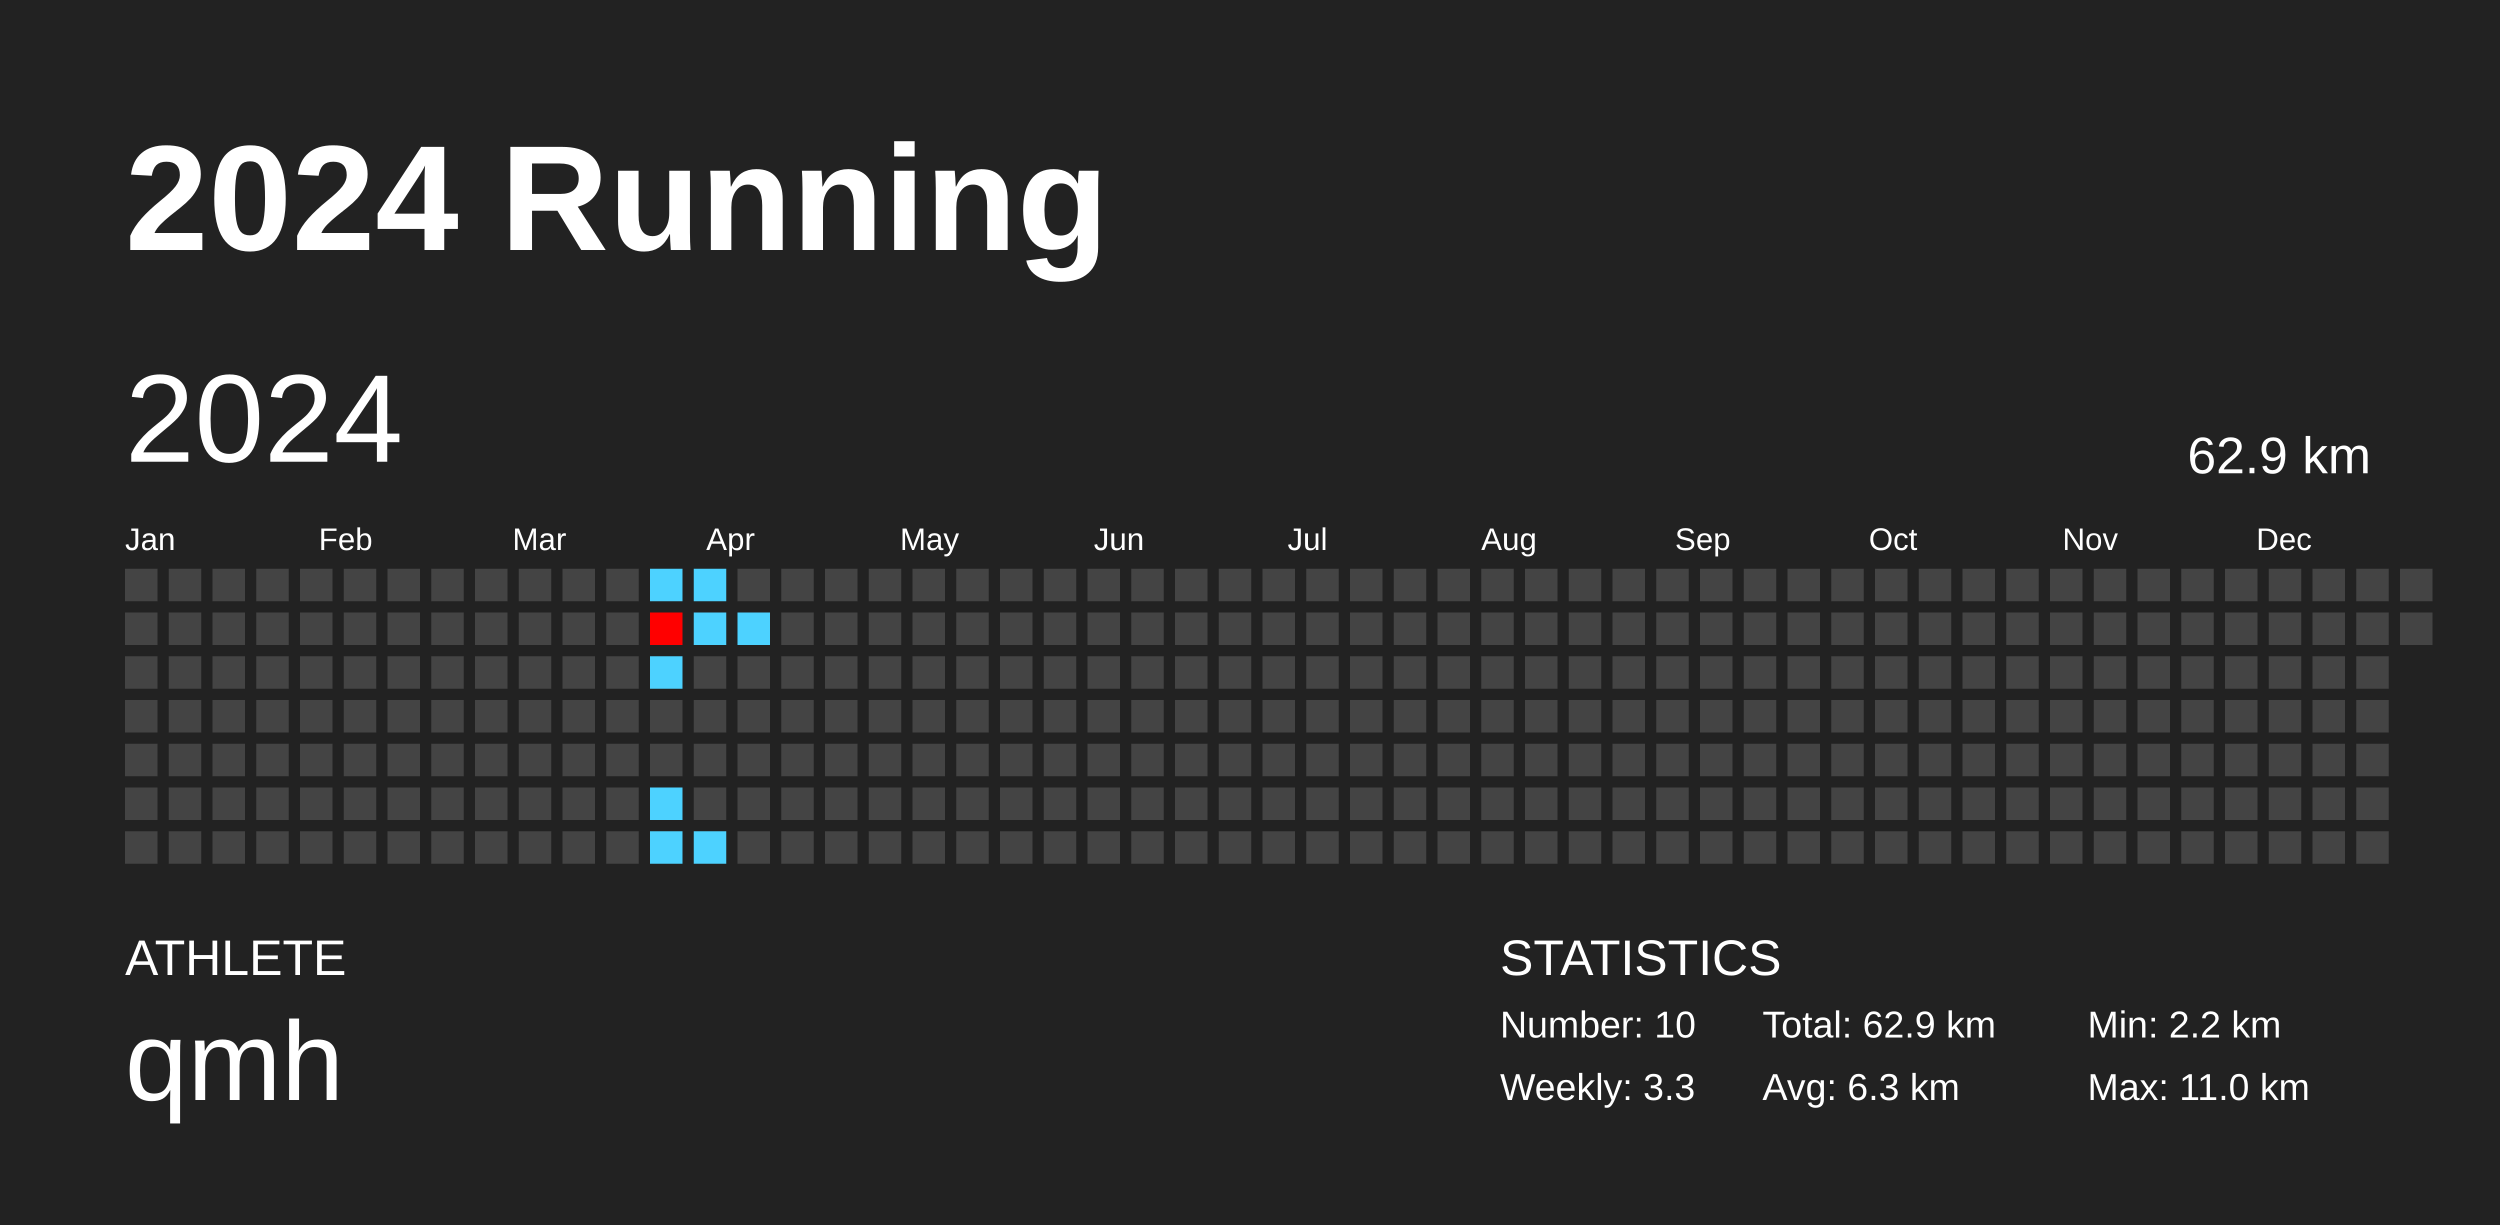
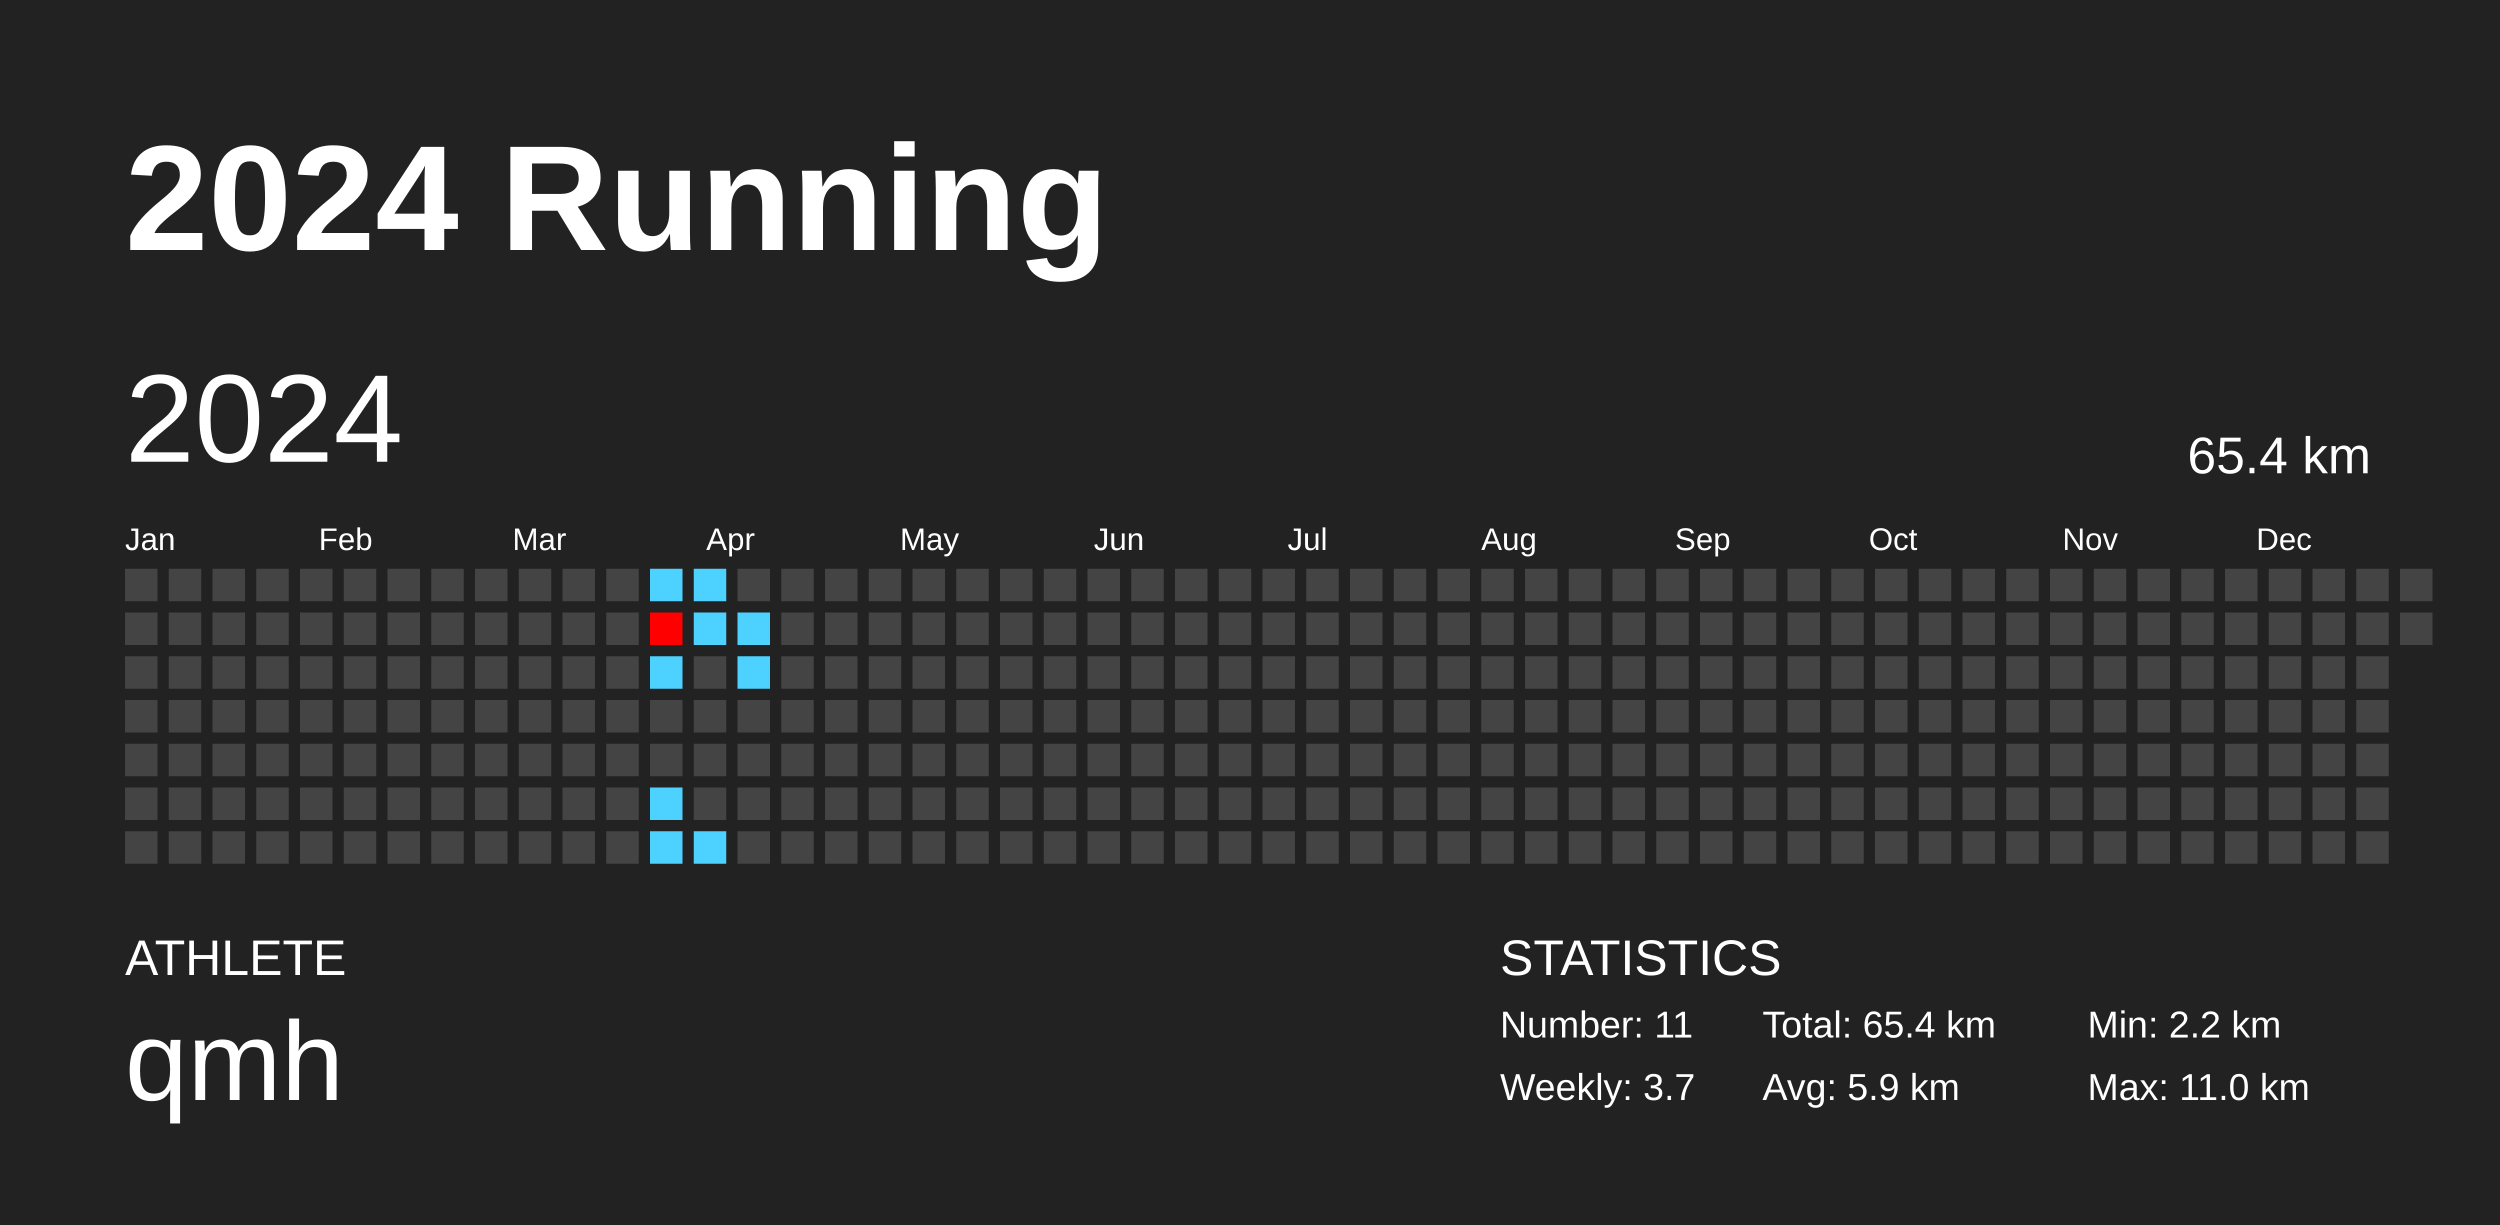
<svg xmlns="http://www.w3.org/2000/svg" baseProfile="full" height="98mm" version="1.1" viewBox="0,0,200,98" width="200mm">
  <defs />
  <rect fill="#222222" height="98" width="200" x="0" y="0" />
  <text fill="#FFFFFF" style="font-size:12px; font-family:Arial; font-weight:bold;" x="10" y="20">2024 Running</text>
  <text fill="#FFFFFF" style="font-size:4px; font-family:Arial" x="10" y="78">ATHLETE</text>
  <text fill="#FFFFFF" style="font-size:9px; font-family:Arial" x="10" y="88">qmh</text>
  <text fill="#FFFFFF" style="font-size:4px; font-family:Arial" x="120" y="78">STATISTICS</text>
-   <text fill="#FFFFFF" style="font-size:3px; font-family:Arial" x="120" y="83">Number: 10</text>
-   <text fill="#FFFFFF" style="font-size:3px; font-family:Arial" x="120" y="88">Weekly: 3.3</text>
-   <text fill="#FFFFFF" style="font-size:3px; font-family:Arial" x="141" y="83">Total: 62.9 km</text>
-   <text fill="#FFFFFF" style="font-size:3px; font-family:Arial" x="141" y="88">Avg: 6.3 km</text>
+   <text fill="#FFFFFF" style="font-size:3px; font-family:Arial" x="120" y="83">Number: 11</text>
+   <text fill="#FFFFFF" style="font-size:3px; font-family:Arial" x="120" y="88">Weekly: 3.7</text>
+   <text fill="#FFFFFF" style="font-size:3px; font-family:Arial" x="141" y="83">Total: 65.4 km</text>
+   <text fill="#FFFFFF" style="font-size:3px; font-family:Arial" x="141" y="88">Avg: 5.9 km</text>
  <text fill="#FFFFFF" style="font-size:3px; font-family:Arial" x="167" y="83">Min: 2.2 km</text>
  <text fill="#FFFFFF" style="font-size:3px; font-family:Arial" x="167" y="88">Max: 11.0 km</text>
  <text dominant-baseline="hanging" fill="#FFFFFF" style="font-size:10.0px; font-family:Arial;" x="10" y="30">2024</text>
-   <text dominant-baseline="hanging" fill="#FFFFFF" style="font-size:4.125px; font-family:Arial;" x="175" y="35">62.9 km</text>
+   <text dominant-baseline="hanging" fill="#FFFFFF" style="font-size:4.125px; font-family:Arial;" x="175" y="35">65.4 km</text>
  <text fill="#FFFFFF" style="font-size:2.5px; font-family:Arial" x="10.0" y="44">Jan</text>
  <text fill="#FFFFFF" style="font-size:2.5px; font-family:Arial" x="25.5" y="44">Feb</text>
  <text fill="#FFFFFF" style="font-size:2.5px; font-family:Arial" x="41.0" y="44">Mar</text>
  <text fill="#FFFFFF" style="font-size:2.5px; font-family:Arial" x="56.5" y="44">Apr</text>
  <text fill="#FFFFFF" style="font-size:2.5px; font-family:Arial" x="72.0" y="44">May</text>
  <text fill="#FFFFFF" style="font-size:2.5px; font-family:Arial" x="87.5" y="44">Jun</text>
  <text fill="#FFFFFF" style="font-size:2.5px; font-family:Arial" x="103.0" y="44">Jul</text>
  <text fill="#FFFFFF" style="font-size:2.5px; font-family:Arial" x="118.5" y="44">Aug</text>
  <text fill="#FFFFFF" style="font-size:2.5px; font-family:Arial" x="134.0" y="44">Sep</text>
  <text fill="#FFFFFF" style="font-size:2.5px; font-family:Arial" x="149.5" y="44">Oct</text>
  <text fill="#FFFFFF" style="font-size:2.5px; font-family:Arial" x="165.0" y="44">Nov</text>
  <text fill="#FFFFFF" style="font-size:2.5px; font-family:Arial" x="180.5" y="44">Dec</text>
  <rect fill="#444444" height="2.6" width="2.6" x="10.0" y="45.5" />
  <rect fill="#444444" height="2.6" width="2.6" x="10.0" y="49.0" />
  <rect fill="#444444" height="2.6" width="2.6" x="10.0" y="52.5" />
  <rect fill="#444444" height="2.6" width="2.6" x="10.0" y="56.0" />
  <rect fill="#444444" height="2.6" width="2.6" x="10.0" y="59.5" />
  <rect fill="#444444" height="2.6" width="2.6" x="10.0" y="63.0" />
  <rect fill="#444444" height="2.6" width="2.6" x="10.0" y="66.5" />
  <rect fill="#444444" height="2.6" width="2.6" x="13.5" y="45.5" />
  <rect fill="#444444" height="2.6" width="2.6" x="13.5" y="49.0" />
  <rect fill="#444444" height="2.6" width="2.6" x="13.5" y="52.5" />
  <rect fill="#444444" height="2.6" width="2.6" x="13.5" y="56.0" />
  <rect fill="#444444" height="2.6" width="2.6" x="13.5" y="59.5" />
  <rect fill="#444444" height="2.6" width="2.6" x="13.5" y="63.0" />
  <rect fill="#444444" height="2.6" width="2.6" x="13.5" y="66.5" />
  <rect fill="#444444" height="2.6" width="2.6" x="17.0" y="45.5" />
  <rect fill="#444444" height="2.6" width="2.6" x="17.0" y="49.0" />
  <rect fill="#444444" height="2.6" width="2.6" x="17.0" y="52.5" />
  <rect fill="#444444" height="2.6" width="2.6" x="17.0" y="56.0" />
  <rect fill="#444444" height="2.6" width="2.6" x="17.0" y="59.5" />
  <rect fill="#444444" height="2.6" width="2.6" x="17.0" y="63.0" />
  <rect fill="#444444" height="2.6" width="2.6" x="17.0" y="66.5" />
  <rect fill="#444444" height="2.6" width="2.6" x="20.5" y="45.5" />
  <rect fill="#444444" height="2.6" width="2.6" x="20.5" y="49.0" />
  <rect fill="#444444" height="2.6" width="2.6" x="20.5" y="52.5" />
  <rect fill="#444444" height="2.6" width="2.6" x="20.5" y="56.0" />
  <rect fill="#444444" height="2.6" width="2.6" x="20.5" y="59.5" />
  <rect fill="#444444" height="2.6" width="2.6" x="20.5" y="63.0" />
  <rect fill="#444444" height="2.6" width="2.6" x="20.5" y="66.5" />
  <rect fill="#444444" height="2.6" width="2.6" x="24.0" y="45.5" />
  <rect fill="#444444" height="2.6" width="2.6" x="24.0" y="49.0" />
  <rect fill="#444444" height="2.6" width="2.6" x="24.0" y="52.5" />
  <rect fill="#444444" height="2.6" width="2.6" x="24.0" y="56.0" />
  <rect fill="#444444" height="2.6" width="2.6" x="24.0" y="59.5" />
  <rect fill="#444444" height="2.6" width="2.6" x="24.0" y="63.0" />
  <rect fill="#444444" height="2.6" width="2.6" x="24.0" y="66.5" />
  <rect fill="#444444" height="2.6" width="2.6" x="27.5" y="45.5" />
  <rect fill="#444444" height="2.6" width="2.6" x="27.5" y="49.0" />
  <rect fill="#444444" height="2.6" width="2.6" x="27.5" y="52.5" />
  <rect fill="#444444" height="2.6" width="2.6" x="27.5" y="56.0" />
  <rect fill="#444444" height="2.6" width="2.6" x="27.5" y="59.5" />
  <rect fill="#444444" height="2.6" width="2.6" x="27.5" y="63.0" />
  <rect fill="#444444" height="2.6" width="2.6" x="27.5" y="66.5" />
  <rect fill="#444444" height="2.6" width="2.6" x="31.0" y="45.5" />
  <rect fill="#444444" height="2.6" width="2.6" x="31.0" y="49.0" />
  <rect fill="#444444" height="2.6" width="2.6" x="31.0" y="52.5" />
  <rect fill="#444444" height="2.6" width="2.6" x="31.0" y="56.0" />
  <rect fill="#444444" height="2.6" width="2.6" x="31.0" y="59.5" />
  <rect fill="#444444" height="2.6" width="2.6" x="31.0" y="63.0" />
  <rect fill="#444444" height="2.6" width="2.6" x="31.0" y="66.5" />
  <rect fill="#444444" height="2.6" width="2.6" x="34.5" y="45.5" />
  <rect fill="#444444" height="2.6" width="2.6" x="34.5" y="49.0" />
  <rect fill="#444444" height="2.6" width="2.6" x="34.5" y="52.5" />
  <rect fill="#444444" height="2.6" width="2.6" x="34.5" y="56.0" />
  <rect fill="#444444" height="2.6" width="2.6" x="34.5" y="59.5" />
  <rect fill="#444444" height="2.6" width="2.6" x="34.5" y="63.0" />
  <rect fill="#444444" height="2.6" width="2.6" x="34.5" y="66.5" />
  <rect fill="#444444" height="2.6" width="2.6" x="38.0" y="45.5" />
  <rect fill="#444444" height="2.6" width="2.6" x="38.0" y="49.0" />
  <rect fill="#444444" height="2.6" width="2.6" x="38.0" y="52.5" />
  <rect fill="#444444" height="2.6" width="2.6" x="38.0" y="56.0" />
  <rect fill="#444444" height="2.6" width="2.6" x="38.0" y="59.5" />
  <rect fill="#444444" height="2.6" width="2.6" x="38.0" y="63.0" />
  <rect fill="#444444" height="2.6" width="2.6" x="38.0" y="66.5" />
  <rect fill="#444444" height="2.6" width="2.6" x="41.5" y="45.5" />
  <rect fill="#444444" height="2.6" width="2.6" x="41.5" y="49.0" />
  <rect fill="#444444" height="2.6" width="2.6" x="41.5" y="52.5" />
  <rect fill="#444444" height="2.6" width="2.6" x="41.5" y="56.0" />
  <rect fill="#444444" height="2.6" width="2.6" x="41.5" y="59.5" />
  <rect fill="#444444" height="2.6" width="2.6" x="41.5" y="63.0" />
  <rect fill="#444444" height="2.6" width="2.6" x="41.5" y="66.5" />
  <rect fill="#444444" height="2.6" width="2.6" x="45.0" y="45.5" />
  <rect fill="#444444" height="2.6" width="2.6" x="45.0" y="49.0" />
  <rect fill="#444444" height="2.6" width="2.6" x="45.0" y="52.5" />
  <rect fill="#444444" height="2.6" width="2.6" x="45.0" y="56.0" />
  <rect fill="#444444" height="2.6" width="2.6" x="45.0" y="59.5" />
  <rect fill="#444444" height="2.6" width="2.6" x="45.0" y="63.0" />
  <rect fill="#444444" height="2.6" width="2.6" x="45.0" y="66.5" />
  <rect fill="#444444" height="2.6" width="2.6" x="48.5" y="45.5" />
  <rect fill="#444444" height="2.6" width="2.6" x="48.5" y="49.0" />
  <rect fill="#444444" height="2.6" width="2.6" x="48.5" y="52.5" />
  <rect fill="#444444" height="2.6" width="2.6" x="48.5" y="56.0" />
  <rect fill="#444444" height="2.6" width="2.6" x="48.5" y="59.5" />
  <rect fill="#444444" height="2.6" width="2.6" x="48.5" y="63.0" />
  <rect fill="#444444" height="2.6" width="2.6" x="48.5" y="66.5" />
  <rect fill="#4dd2ff" height="2.6" width="2.6" x="52.0" y="45.5" />
  <rect fill="#ff0000" height="2.6" width="2.6" x="52.0" y="49.0" />
  <rect fill="#4dd2ff" height="2.6" width="2.6" x="52.0" y="52.5" />
  <rect fill="#444444" height="2.6" width="2.6" x="52.0" y="56.0" />
  <rect fill="#444444" height="2.6" width="2.6" x="52.0" y="59.5" />
  <rect fill="#4dd2ff" height="2.6" width="2.6" x="52.0" y="63.0" />
  <rect fill="#4dd2ff" height="2.6" width="2.6" x="52.0" y="66.5" />
  <rect fill="#4dd2ff" height="2.6" width="2.6" x="55.5" y="45.5" />
  <rect fill="#4dd2ff" height="2.6" width="2.6" x="55.5" y="49.0" />
  <rect fill="#444444" height="2.6" width="2.6" x="55.5" y="52.5" />
  <rect fill="#444444" height="2.6" width="2.6" x="55.5" y="56.0" />
  <rect fill="#444444" height="2.6" width="2.6" x="55.5" y="59.5" />
  <rect fill="#444444" height="2.6" width="2.6" x="55.5" y="63.0" />
  <rect fill="#4dd2ff" height="2.6" width="2.6" x="55.5" y="66.5" />
  <rect fill="#444444" height="2.6" width="2.6" x="59.0" y="45.5" />
  <rect fill="#4dd2ff" height="2.6" width="2.6" x="59.0" y="49.0" />
-   <rect fill="#444444" height="2.6" width="2.6" x="59.0" y="52.5" />
+   <rect fill="#4dd2ff" height="2.6" width="2.6" x="59.0" y="52.5" />
  <rect fill="#444444" height="2.6" width="2.6" x="59.0" y="56.0" />
  <rect fill="#444444" height="2.6" width="2.6" x="59.0" y="59.5" />
  <rect fill="#444444" height="2.6" width="2.6" x="59.0" y="63.0" />
  <rect fill="#444444" height="2.6" width="2.6" x="59.0" y="66.5" />
  <rect fill="#444444" height="2.6" width="2.6" x="62.5" y="45.5" />
  <rect fill="#444444" height="2.6" width="2.6" x="62.5" y="49.0" />
  <rect fill="#444444" height="2.6" width="2.6" x="62.5" y="52.5" />
  <rect fill="#444444" height="2.6" width="2.6" x="62.5" y="56.0" />
  <rect fill="#444444" height="2.6" width="2.6" x="62.5" y="59.5" />
  <rect fill="#444444" height="2.6" width="2.6" x="62.5" y="63.0" />
  <rect fill="#444444" height="2.6" width="2.6" x="62.5" y="66.5" />
  <rect fill="#444444" height="2.6" width="2.6" x="66.0" y="45.5" />
  <rect fill="#444444" height="2.6" width="2.6" x="66.0" y="49.0" />
  <rect fill="#444444" height="2.6" width="2.6" x="66.0" y="52.5" />
  <rect fill="#444444" height="2.6" width="2.6" x="66.0" y="56.0" />
  <rect fill="#444444" height="2.6" width="2.6" x="66.0" y="59.5" />
  <rect fill="#444444" height="2.6" width="2.6" x="66.0" y="63.0" />
  <rect fill="#444444" height="2.6" width="2.6" x="66.0" y="66.5" />
  <rect fill="#444444" height="2.6" width="2.6" x="69.5" y="45.5" />
  <rect fill="#444444" height="2.6" width="2.6" x="69.5" y="49.0" />
  <rect fill="#444444" height="2.6" width="2.6" x="69.5" y="52.5" />
  <rect fill="#444444" height="2.6" width="2.6" x="69.5" y="56.0" />
  <rect fill="#444444" height="2.6" width="2.6" x="69.5" y="59.5" />
  <rect fill="#444444" height="2.6" width="2.6" x="69.5" y="63.0" />
  <rect fill="#444444" height="2.6" width="2.6" x="69.5" y="66.5" />
  <rect fill="#444444" height="2.6" width="2.6" x="73.0" y="45.5" />
  <rect fill="#444444" height="2.6" width="2.6" x="73.0" y="49.0" />
  <rect fill="#444444" height="2.6" width="2.6" x="73.0" y="52.5" />
  <rect fill="#444444" height="2.6" width="2.6" x="73.0" y="56.0" />
  <rect fill="#444444" height="2.6" width="2.6" x="73.0" y="59.5" />
  <rect fill="#444444" height="2.6" width="2.6" x="73.0" y="63.0" />
  <rect fill="#444444" height="2.6" width="2.6" x="73.0" y="66.5" />
  <rect fill="#444444" height="2.6" width="2.6" x="76.5" y="45.5" />
  <rect fill="#444444" height="2.6" width="2.6" x="76.5" y="49.0" />
  <rect fill="#444444" height="2.6" width="2.6" x="76.5" y="52.5" />
  <rect fill="#444444" height="2.6" width="2.6" x="76.5" y="56.0" />
  <rect fill="#444444" height="2.6" width="2.6" x="76.5" y="59.5" />
  <rect fill="#444444" height="2.6" width="2.6" x="76.5" y="63.0" />
  <rect fill="#444444" height="2.6" width="2.6" x="76.5" y="66.5" />
  <rect fill="#444444" height="2.6" width="2.6" x="80.0" y="45.5" />
  <rect fill="#444444" height="2.6" width="2.6" x="80.0" y="49.0" />
  <rect fill="#444444" height="2.6" width="2.6" x="80.0" y="52.5" />
  <rect fill="#444444" height="2.6" width="2.6" x="80.0" y="56.0" />
  <rect fill="#444444" height="2.6" width="2.6" x="80.0" y="59.5" />
  <rect fill="#444444" height="2.6" width="2.6" x="80.0" y="63.0" />
  <rect fill="#444444" height="2.6" width="2.6" x="80.0" y="66.5" />
  <rect fill="#444444" height="2.6" width="2.6" x="83.5" y="45.5" />
  <rect fill="#444444" height="2.6" width="2.6" x="83.5" y="49.0" />
  <rect fill="#444444" height="2.6" width="2.6" x="83.5" y="52.5" />
  <rect fill="#444444" height="2.6" width="2.6" x="83.5" y="56.0" />
  <rect fill="#444444" height="2.6" width="2.6" x="83.5" y="59.5" />
  <rect fill="#444444" height="2.6" width="2.6" x="83.5" y="63.0" />
  <rect fill="#444444" height="2.6" width="2.6" x="83.5" y="66.5" />
  <rect fill="#444444" height="2.6" width="2.6" x="87.0" y="45.5" />
  <rect fill="#444444" height="2.6" width="2.6" x="87.0" y="49.0" />
  <rect fill="#444444" height="2.6" width="2.6" x="87.0" y="52.5" />
  <rect fill="#444444" height="2.6" width="2.6" x="87.0" y="56.0" />
  <rect fill="#444444" height="2.6" width="2.6" x="87.0" y="59.5" />
  <rect fill="#444444" height="2.6" width="2.6" x="87.0" y="63.0" />
  <rect fill="#444444" height="2.6" width="2.6" x="87.0" y="66.5" />
  <rect fill="#444444" height="2.6" width="2.6" x="90.5" y="45.5" />
  <rect fill="#444444" height="2.6" width="2.6" x="90.5" y="49.0" />
  <rect fill="#444444" height="2.6" width="2.6" x="90.5" y="52.5" />
  <rect fill="#444444" height="2.6" width="2.6" x="90.5" y="56.0" />
  <rect fill="#444444" height="2.6" width="2.6" x="90.5" y="59.5" />
  <rect fill="#444444" height="2.6" width="2.6" x="90.5" y="63.0" />
  <rect fill="#444444" height="2.6" width="2.6" x="90.5" y="66.5" />
  <rect fill="#444444" height="2.6" width="2.6" x="94.0" y="45.5" />
  <rect fill="#444444" height="2.6" width="2.6" x="94.0" y="49.0" />
  <rect fill="#444444" height="2.6" width="2.6" x="94.0" y="52.5" />
  <rect fill="#444444" height="2.6" width="2.6" x="94.0" y="56.0" />
  <rect fill="#444444" height="2.6" width="2.6" x="94.0" y="59.5" />
  <rect fill="#444444" height="2.6" width="2.6" x="94.0" y="63.0" />
  <rect fill="#444444" height="2.6" width="2.6" x="94.0" y="66.5" />
  <rect fill="#444444" height="2.6" width="2.6" x="97.5" y="45.5" />
  <rect fill="#444444" height="2.6" width="2.6" x="97.5" y="49.0" />
  <rect fill="#444444" height="2.6" width="2.6" x="97.5" y="52.5" />
  <rect fill="#444444" height="2.6" width="2.6" x="97.5" y="56.0" />
  <rect fill="#444444" height="2.6" width="2.6" x="97.5" y="59.5" />
  <rect fill="#444444" height="2.6" width="2.6" x="97.5" y="63.0" />
  <rect fill="#444444" height="2.6" width="2.6" x="97.5" y="66.5" />
  <rect fill="#444444" height="2.6" width="2.6" x="101.0" y="45.5" />
  <rect fill="#444444" height="2.6" width="2.6" x="101.0" y="49.0" />
  <rect fill="#444444" height="2.6" width="2.6" x="101.0" y="52.5" />
  <rect fill="#444444" height="2.6" width="2.6" x="101.0" y="56.0" />
  <rect fill="#444444" height="2.6" width="2.6" x="101.0" y="59.5" />
  <rect fill="#444444" height="2.6" width="2.6" x="101.0" y="63.0" />
  <rect fill="#444444" height="2.6" width="2.6" x="101.0" y="66.5" />
  <rect fill="#444444" height="2.6" width="2.6" x="104.5" y="45.5" />
  <rect fill="#444444" height="2.6" width="2.6" x="104.5" y="49.0" />
  <rect fill="#444444" height="2.6" width="2.6" x="104.5" y="52.5" />
  <rect fill="#444444" height="2.6" width="2.6" x="104.5" y="56.0" />
  <rect fill="#444444" height="2.6" width="2.6" x="104.5" y="59.5" />
  <rect fill="#444444" height="2.6" width="2.6" x="104.5" y="63.0" />
  <rect fill="#444444" height="2.6" width="2.6" x="104.5" y="66.5" />
  <rect fill="#444444" height="2.6" width="2.6" x="108.0" y="45.5" />
  <rect fill="#444444" height="2.6" width="2.6" x="108.0" y="49.0" />
  <rect fill="#444444" height="2.6" width="2.6" x="108.0" y="52.5" />
  <rect fill="#444444" height="2.6" width="2.6" x="108.0" y="56.0" />
  <rect fill="#444444" height="2.6" width="2.6" x="108.0" y="59.5" />
  <rect fill="#444444" height="2.6" width="2.6" x="108.0" y="63.0" />
  <rect fill="#444444" height="2.6" width="2.6" x="108.0" y="66.5" />
  <rect fill="#444444" height="2.6" width="2.6" x="111.5" y="45.5" />
  <rect fill="#444444" height="2.6" width="2.6" x="111.5" y="49.0" />
  <rect fill="#444444" height="2.6" width="2.6" x="111.5" y="52.5" />
  <rect fill="#444444" height="2.6" width="2.6" x="111.5" y="56.0" />
  <rect fill="#444444" height="2.6" width="2.6" x="111.5" y="59.5" />
  <rect fill="#444444" height="2.6" width="2.6" x="111.5" y="63.0" />
  <rect fill="#444444" height="2.6" width="2.6" x="111.5" y="66.5" />
  <rect fill="#444444" height="2.6" width="2.6" x="115.0" y="45.5" />
  <rect fill="#444444" height="2.6" width="2.6" x="115.0" y="49.0" />
  <rect fill="#444444" height="2.6" width="2.6" x="115.0" y="52.5" />
  <rect fill="#444444" height="2.6" width="2.6" x="115.0" y="56.0" />
  <rect fill="#444444" height="2.6" width="2.6" x="115.0" y="59.5" />
  <rect fill="#444444" height="2.6" width="2.6" x="115.0" y="63.0" />
  <rect fill="#444444" height="2.6" width="2.6" x="115.0" y="66.5" />
  <rect fill="#444444" height="2.6" width="2.6" x="118.5" y="45.5" />
  <rect fill="#444444" height="2.6" width="2.6" x="118.5" y="49.0" />
  <rect fill="#444444" height="2.6" width="2.6" x="118.5" y="52.5" />
  <rect fill="#444444" height="2.6" width="2.6" x="118.5" y="56.0" />
  <rect fill="#444444" height="2.6" width="2.6" x="118.5" y="59.5" />
  <rect fill="#444444" height="2.6" width="2.6" x="118.5" y="63.0" />
  <rect fill="#444444" height="2.6" width="2.6" x="118.5" y="66.5" />
  <rect fill="#444444" height="2.6" width="2.6" x="122.0" y="45.5" />
  <rect fill="#444444" height="2.6" width="2.6" x="122.0" y="49.0" />
  <rect fill="#444444" height="2.6" width="2.6" x="122.0" y="52.5" />
  <rect fill="#444444" height="2.6" width="2.6" x="122.0" y="56.0" />
  <rect fill="#444444" height="2.6" width="2.6" x="122.0" y="59.5" />
  <rect fill="#444444" height="2.6" width="2.6" x="122.0" y="63.0" />
  <rect fill="#444444" height="2.6" width="2.6" x="122.0" y="66.5" />
  <rect fill="#444444" height="2.6" width="2.6" x="125.5" y="45.5" />
  <rect fill="#444444" height="2.6" width="2.6" x="125.5" y="49.0" />
  <rect fill="#444444" height="2.6" width="2.6" x="125.5" y="52.5" />
  <rect fill="#444444" height="2.6" width="2.6" x="125.5" y="56.0" />
  <rect fill="#444444" height="2.6" width="2.6" x="125.5" y="59.5" />
  <rect fill="#444444" height="2.6" width="2.6" x="125.5" y="63.0" />
  <rect fill="#444444" height="2.6" width="2.6" x="125.5" y="66.5" />
  <rect fill="#444444" height="2.6" width="2.6" x="129.0" y="45.5" />
  <rect fill="#444444" height="2.6" width="2.6" x="129.0" y="49.0" />
  <rect fill="#444444" height="2.6" width="2.6" x="129.0" y="52.5" />
  <rect fill="#444444" height="2.6" width="2.6" x="129.0" y="56.0" />
  <rect fill="#444444" height="2.6" width="2.6" x="129.0" y="59.5" />
  <rect fill="#444444" height="2.6" width="2.6" x="129.0" y="63.0" />
  <rect fill="#444444" height="2.6" width="2.6" x="129.0" y="66.5" />
  <rect fill="#444444" height="2.6" width="2.6" x="132.5" y="45.5" />
  <rect fill="#444444" height="2.6" width="2.6" x="132.5" y="49.0" />
  <rect fill="#444444" height="2.6" width="2.6" x="132.5" y="52.5" />
  <rect fill="#444444" height="2.6" width="2.6" x="132.5" y="56.0" />
  <rect fill="#444444" height="2.6" width="2.6" x="132.5" y="59.5" />
  <rect fill="#444444" height="2.6" width="2.6" x="132.5" y="63.0" />
  <rect fill="#444444" height="2.6" width="2.6" x="132.5" y="66.5" />
  <rect fill="#444444" height="2.6" width="2.6" x="136.0" y="45.5" />
  <rect fill="#444444" height="2.6" width="2.6" x="136.0" y="49.0" />
  <rect fill="#444444" height="2.6" width="2.6" x="136.0" y="52.5" />
  <rect fill="#444444" height="2.6" width="2.6" x="136.0" y="56.0" />
  <rect fill="#444444" height="2.6" width="2.6" x="136.0" y="59.5" />
  <rect fill="#444444" height="2.6" width="2.6" x="136.0" y="63.0" />
  <rect fill="#444444" height="2.6" width="2.6" x="136.0" y="66.5" />
  <rect fill="#444444" height="2.6" width="2.6" x="139.5" y="45.5" />
  <rect fill="#444444" height="2.6" width="2.6" x="139.5" y="49.0" />
  <rect fill="#444444" height="2.6" width="2.6" x="139.5" y="52.5" />
  <rect fill="#444444" height="2.6" width="2.6" x="139.5" y="56.0" />
  <rect fill="#444444" height="2.6" width="2.6" x="139.5" y="59.5" />
  <rect fill="#444444" height="2.6" width="2.6" x="139.5" y="63.0" />
  <rect fill="#444444" height="2.6" width="2.6" x="139.5" y="66.5" />
  <rect fill="#444444" height="2.6" width="2.6" x="143.0" y="45.5" />
  <rect fill="#444444" height="2.6" width="2.6" x="143.0" y="49.0" />
  <rect fill="#444444" height="2.6" width="2.6" x="143.0" y="52.5" />
  <rect fill="#444444" height="2.6" width="2.6" x="143.0" y="56.0" />
  <rect fill="#444444" height="2.6" width="2.6" x="143.0" y="59.5" />
  <rect fill="#444444" height="2.6" width="2.6" x="143.0" y="63.0" />
  <rect fill="#444444" height="2.6" width="2.6" x="143.0" y="66.5" />
  <rect fill="#444444" height="2.6" width="2.6" x="146.5" y="45.5" />
  <rect fill="#444444" height="2.6" width="2.6" x="146.5" y="49.0" />
  <rect fill="#444444" height="2.6" width="2.6" x="146.5" y="52.5" />
  <rect fill="#444444" height="2.6" width="2.6" x="146.5" y="56.0" />
  <rect fill="#444444" height="2.6" width="2.6" x="146.5" y="59.5" />
  <rect fill="#444444" height="2.6" width="2.6" x="146.5" y="63.0" />
  <rect fill="#444444" height="2.6" width="2.6" x="146.5" y="66.5" />
  <rect fill="#444444" height="2.6" width="2.6" x="150.0" y="45.5" />
  <rect fill="#444444" height="2.6" width="2.6" x="150.0" y="49.0" />
  <rect fill="#444444" height="2.6" width="2.6" x="150.0" y="52.5" />
  <rect fill="#444444" height="2.6" width="2.6" x="150.0" y="56.0" />
  <rect fill="#444444" height="2.6" width="2.6" x="150.0" y="59.5" />
  <rect fill="#444444" height="2.6" width="2.6" x="150.0" y="63.0" />
  <rect fill="#444444" height="2.6" width="2.6" x="150.0" y="66.5" />
  <rect fill="#444444" height="2.6" width="2.6" x="153.5" y="45.5" />
  <rect fill="#444444" height="2.6" width="2.6" x="153.5" y="49.0" />
  <rect fill="#444444" height="2.6" width="2.6" x="153.5" y="52.5" />
  <rect fill="#444444" height="2.6" width="2.6" x="153.5" y="56.0" />
  <rect fill="#444444" height="2.6" width="2.6" x="153.5" y="59.5" />
  <rect fill="#444444" height="2.6" width="2.6" x="153.5" y="63.0" />
  <rect fill="#444444" height="2.6" width="2.6" x="153.5" y="66.5" />
  <rect fill="#444444" height="2.6" width="2.6" x="157.0" y="45.5" />
  <rect fill="#444444" height="2.6" width="2.6" x="157.0" y="49.0" />
  <rect fill="#444444" height="2.6" width="2.6" x="157.0" y="52.5" />
  <rect fill="#444444" height="2.6" width="2.6" x="157.0" y="56.0" />
  <rect fill="#444444" height="2.6" width="2.6" x="157.0" y="59.5" />
  <rect fill="#444444" height="2.6" width="2.6" x="157.0" y="63.0" />
  <rect fill="#444444" height="2.6" width="2.6" x="157.0" y="66.5" />
  <rect fill="#444444" height="2.6" width="2.6" x="160.5" y="45.5" />
  <rect fill="#444444" height="2.6" width="2.6" x="160.5" y="49.0" />
  <rect fill="#444444" height="2.6" width="2.6" x="160.5" y="52.5" />
  <rect fill="#444444" height="2.6" width="2.6" x="160.5" y="56.0" />
  <rect fill="#444444" height="2.6" width="2.6" x="160.5" y="59.5" />
  <rect fill="#444444" height="2.6" width="2.6" x="160.5" y="63.0" />
  <rect fill="#444444" height="2.6" width="2.6" x="160.5" y="66.5" />
  <rect fill="#444444" height="2.6" width="2.6" x="164.0" y="45.5" />
  <rect fill="#444444" height="2.6" width="2.6" x="164.0" y="49.0" />
  <rect fill="#444444" height="2.6" width="2.6" x="164.0" y="52.5" />
  <rect fill="#444444" height="2.6" width="2.6" x="164.0" y="56.0" />
  <rect fill="#444444" height="2.6" width="2.6" x="164.0" y="59.5" />
  <rect fill="#444444" height="2.6" width="2.6" x="164.0" y="63.0" />
  <rect fill="#444444" height="2.6" width="2.6" x="164.0" y="66.5" />
  <rect fill="#444444" height="2.6" width="2.6" x="167.5" y="45.5" />
  <rect fill="#444444" height="2.6" width="2.6" x="167.5" y="49.0" />
  <rect fill="#444444" height="2.6" width="2.6" x="167.5" y="52.5" />
  <rect fill="#444444" height="2.6" width="2.6" x="167.5" y="56.0" />
  <rect fill="#444444" height="2.6" width="2.6" x="167.5" y="59.5" />
  <rect fill="#444444" height="2.6" width="2.6" x="167.5" y="63.0" />
  <rect fill="#444444" height="2.6" width="2.6" x="167.5" y="66.5" />
  <rect fill="#444444" height="2.6" width="2.6" x="171.0" y="45.5" />
  <rect fill="#444444" height="2.6" width="2.6" x="171.0" y="49.0" />
  <rect fill="#444444" height="2.6" width="2.6" x="171.0" y="52.5" />
  <rect fill="#444444" height="2.6" width="2.6" x="171.0" y="56.0" />
  <rect fill="#444444" height="2.6" width="2.6" x="171.0" y="59.5" />
  <rect fill="#444444" height="2.6" width="2.6" x="171.0" y="63.0" />
  <rect fill="#444444" height="2.6" width="2.6" x="171.0" y="66.5" />
  <rect fill="#444444" height="2.6" width="2.6" x="174.5" y="45.5" />
  <rect fill="#444444" height="2.6" width="2.6" x="174.5" y="49.0" />
  <rect fill="#444444" height="2.6" width="2.6" x="174.5" y="52.5" />
  <rect fill="#444444" height="2.6" width="2.6" x="174.5" y="56.0" />
  <rect fill="#444444" height="2.6" width="2.6" x="174.5" y="59.5" />
  <rect fill="#444444" height="2.6" width="2.6" x="174.5" y="63.0" />
  <rect fill="#444444" height="2.6" width="2.6" x="174.5" y="66.5" />
  <rect fill="#444444" height="2.6" width="2.6" x="178.0" y="45.5" />
  <rect fill="#444444" height="2.6" width="2.6" x="178.0" y="49.0" />
  <rect fill="#444444" height="2.6" width="2.6" x="178.0" y="52.5" />
  <rect fill="#444444" height="2.6" width="2.6" x="178.0" y="56.0" />
  <rect fill="#444444" height="2.6" width="2.6" x="178.0" y="59.5" />
  <rect fill="#444444" height="2.6" width="2.6" x="178.0" y="63.0" />
  <rect fill="#444444" height="2.6" width="2.6" x="178.0" y="66.5" />
  <rect fill="#444444" height="2.6" width="2.6" x="181.5" y="45.5" />
  <rect fill="#444444" height="2.6" width="2.6" x="181.5" y="49.0" />
  <rect fill="#444444" height="2.6" width="2.6" x="181.5" y="52.5" />
  <rect fill="#444444" height="2.6" width="2.6" x="181.5" y="56.0" />
  <rect fill="#444444" height="2.6" width="2.6" x="181.5" y="59.5" />
  <rect fill="#444444" height="2.6" width="2.6" x="181.5" y="63.0" />
  <rect fill="#444444" height="2.6" width="2.6" x="181.5" y="66.5" />
  <rect fill="#444444" height="2.6" width="2.6" x="185.0" y="45.5" />
  <rect fill="#444444" height="2.6" width="2.6" x="185.0" y="49.0" />
  <rect fill="#444444" height="2.6" width="2.6" x="185.0" y="52.5" />
  <rect fill="#444444" height="2.6" width="2.6" x="185.0" y="56.0" />
  <rect fill="#444444" height="2.6" width="2.6" x="185.0" y="59.5" />
  <rect fill="#444444" height="2.6" width="2.6" x="185.0" y="63.0" />
  <rect fill="#444444" height="2.6" width="2.6" x="185.0" y="66.5" />
  <rect fill="#444444" height="2.6" width="2.6" x="188.5" y="45.5" />
  <rect fill="#444444" height="2.6" width="2.6" x="188.5" y="49.0" />
  <rect fill="#444444" height="2.6" width="2.6" x="188.5" y="52.5" />
  <rect fill="#444444" height="2.6" width="2.6" x="188.5" y="56.0" />
  <rect fill="#444444" height="2.6" width="2.6" x="188.5" y="59.5" />
  <rect fill="#444444" height="2.6" width="2.6" x="188.5" y="63.0" />
  <rect fill="#444444" height="2.6" width="2.6" x="188.5" y="66.5" />
  <rect fill="#444444" height="2.6" width="2.6" x="192.0" y="45.5" />
  <rect fill="#444444" height="2.6" width="2.6" x="192.0" y="49.0" />
</svg>
